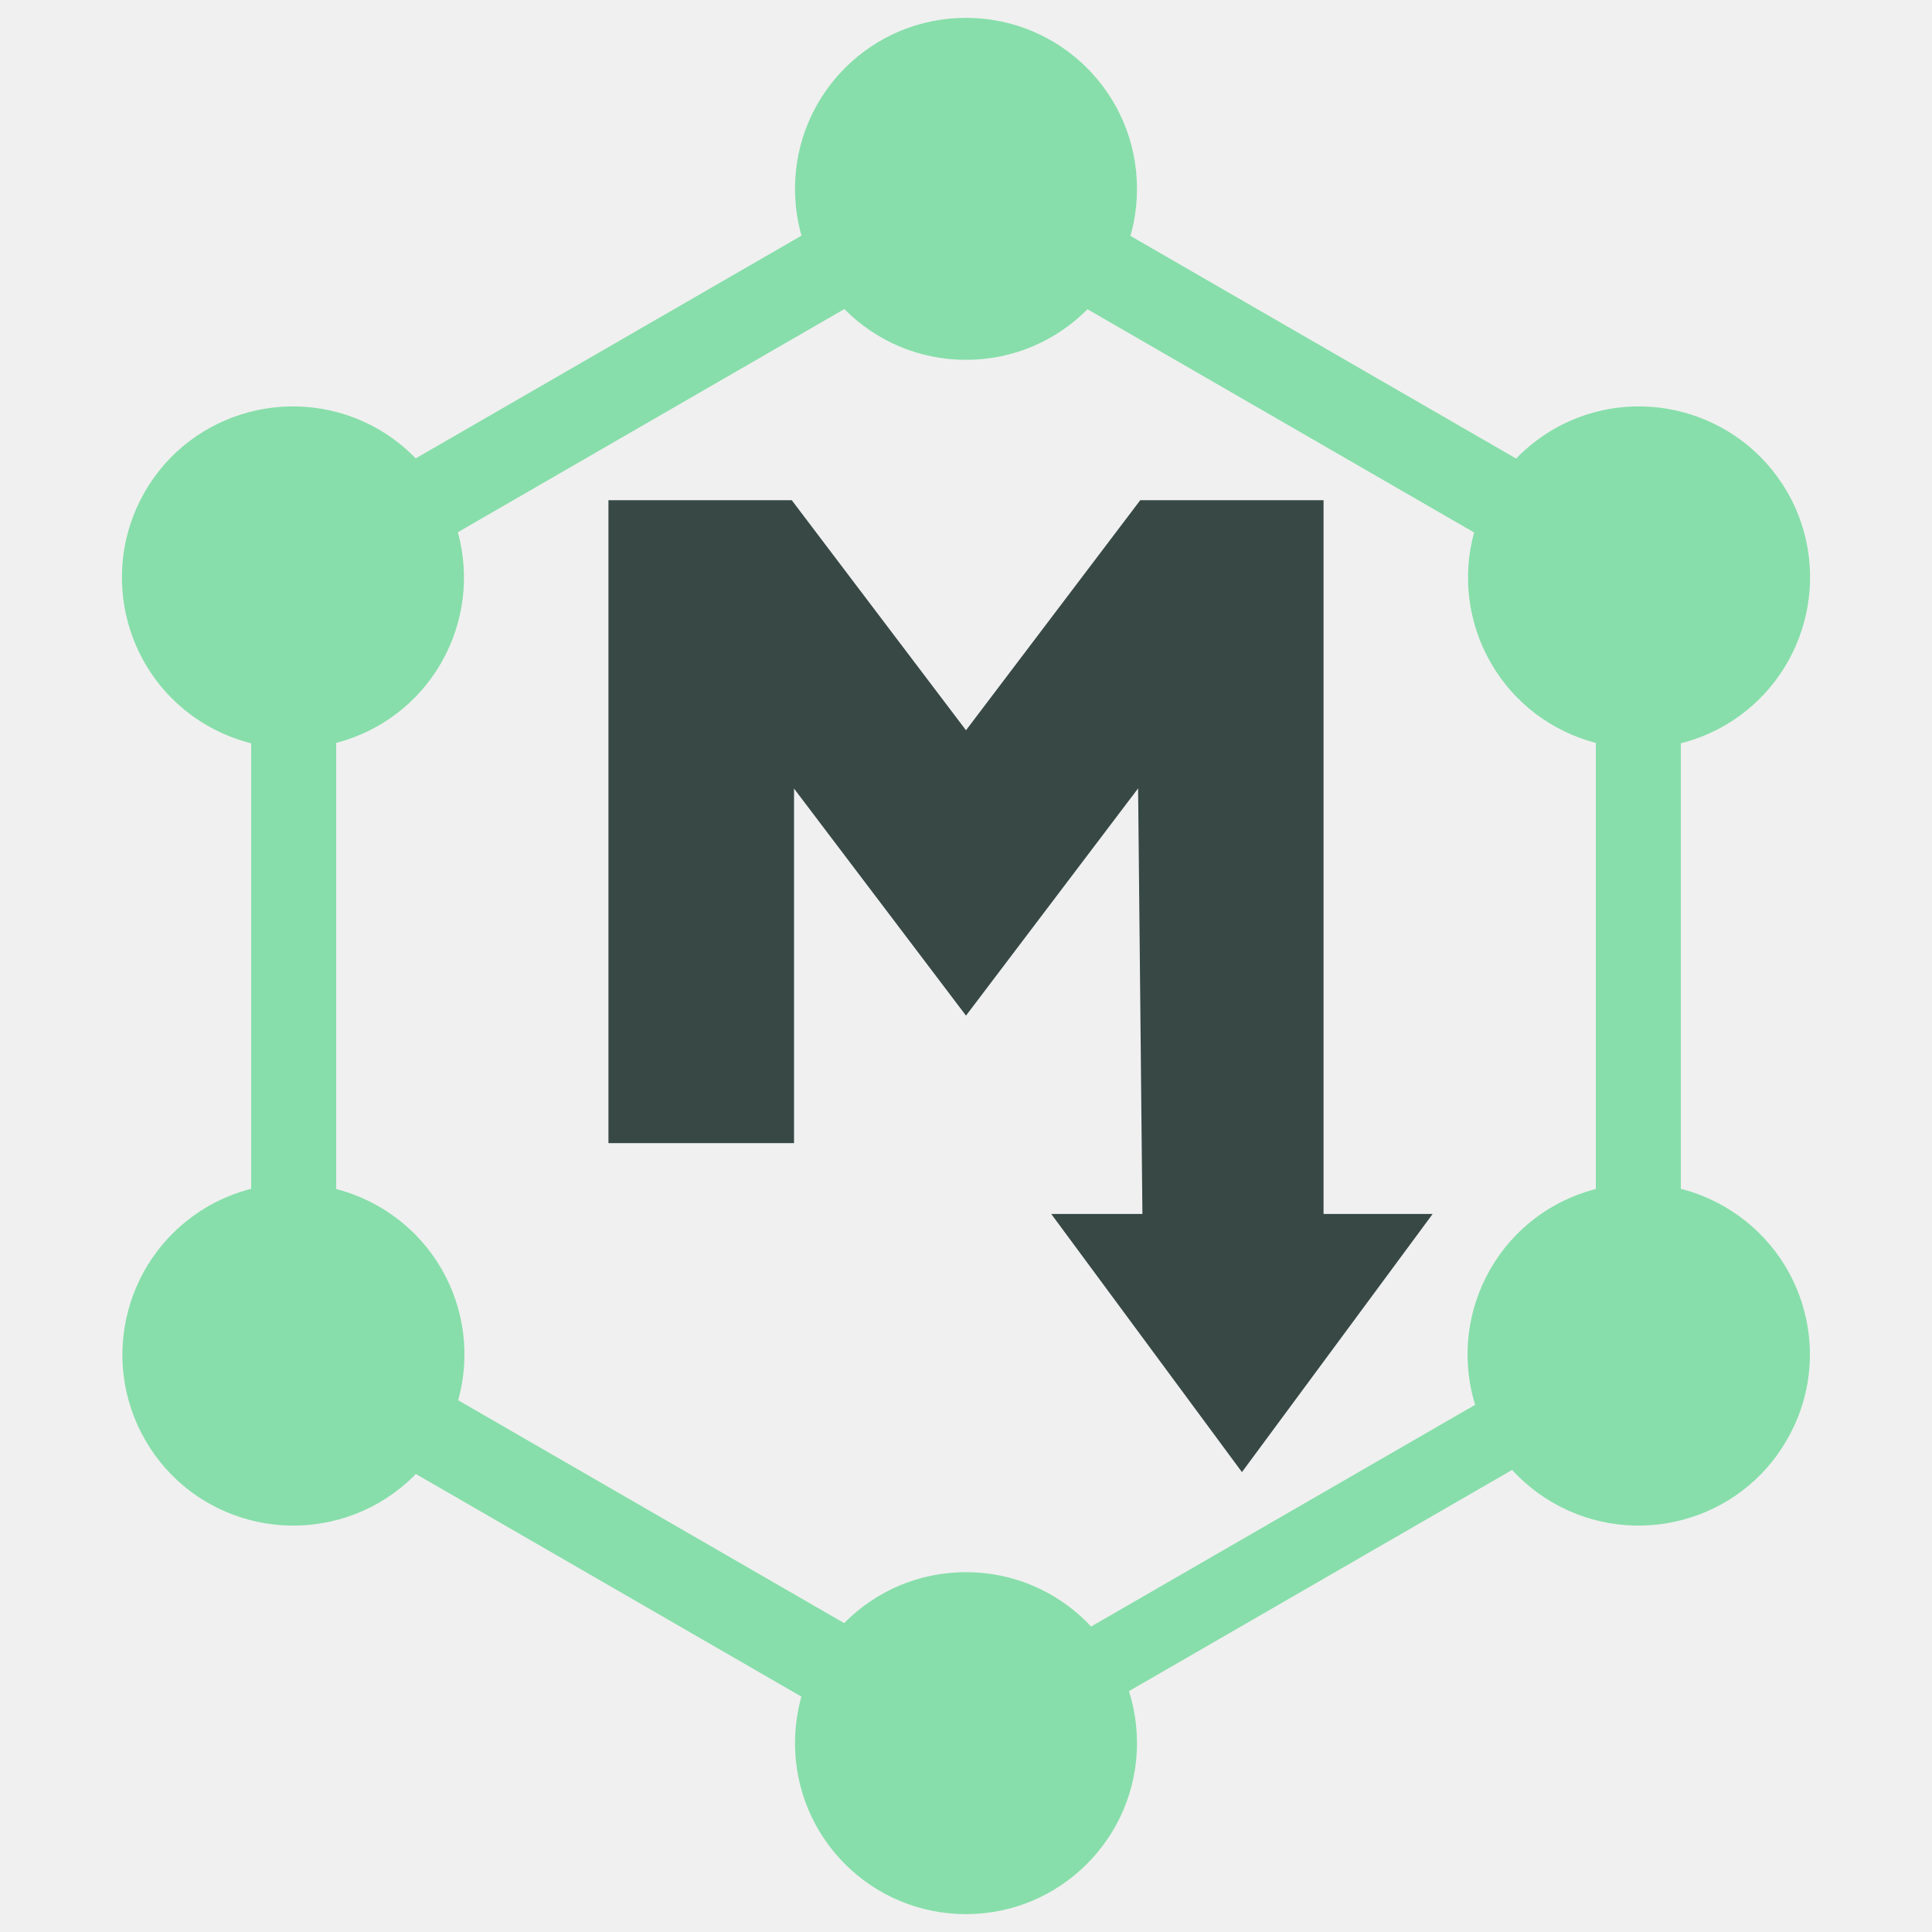
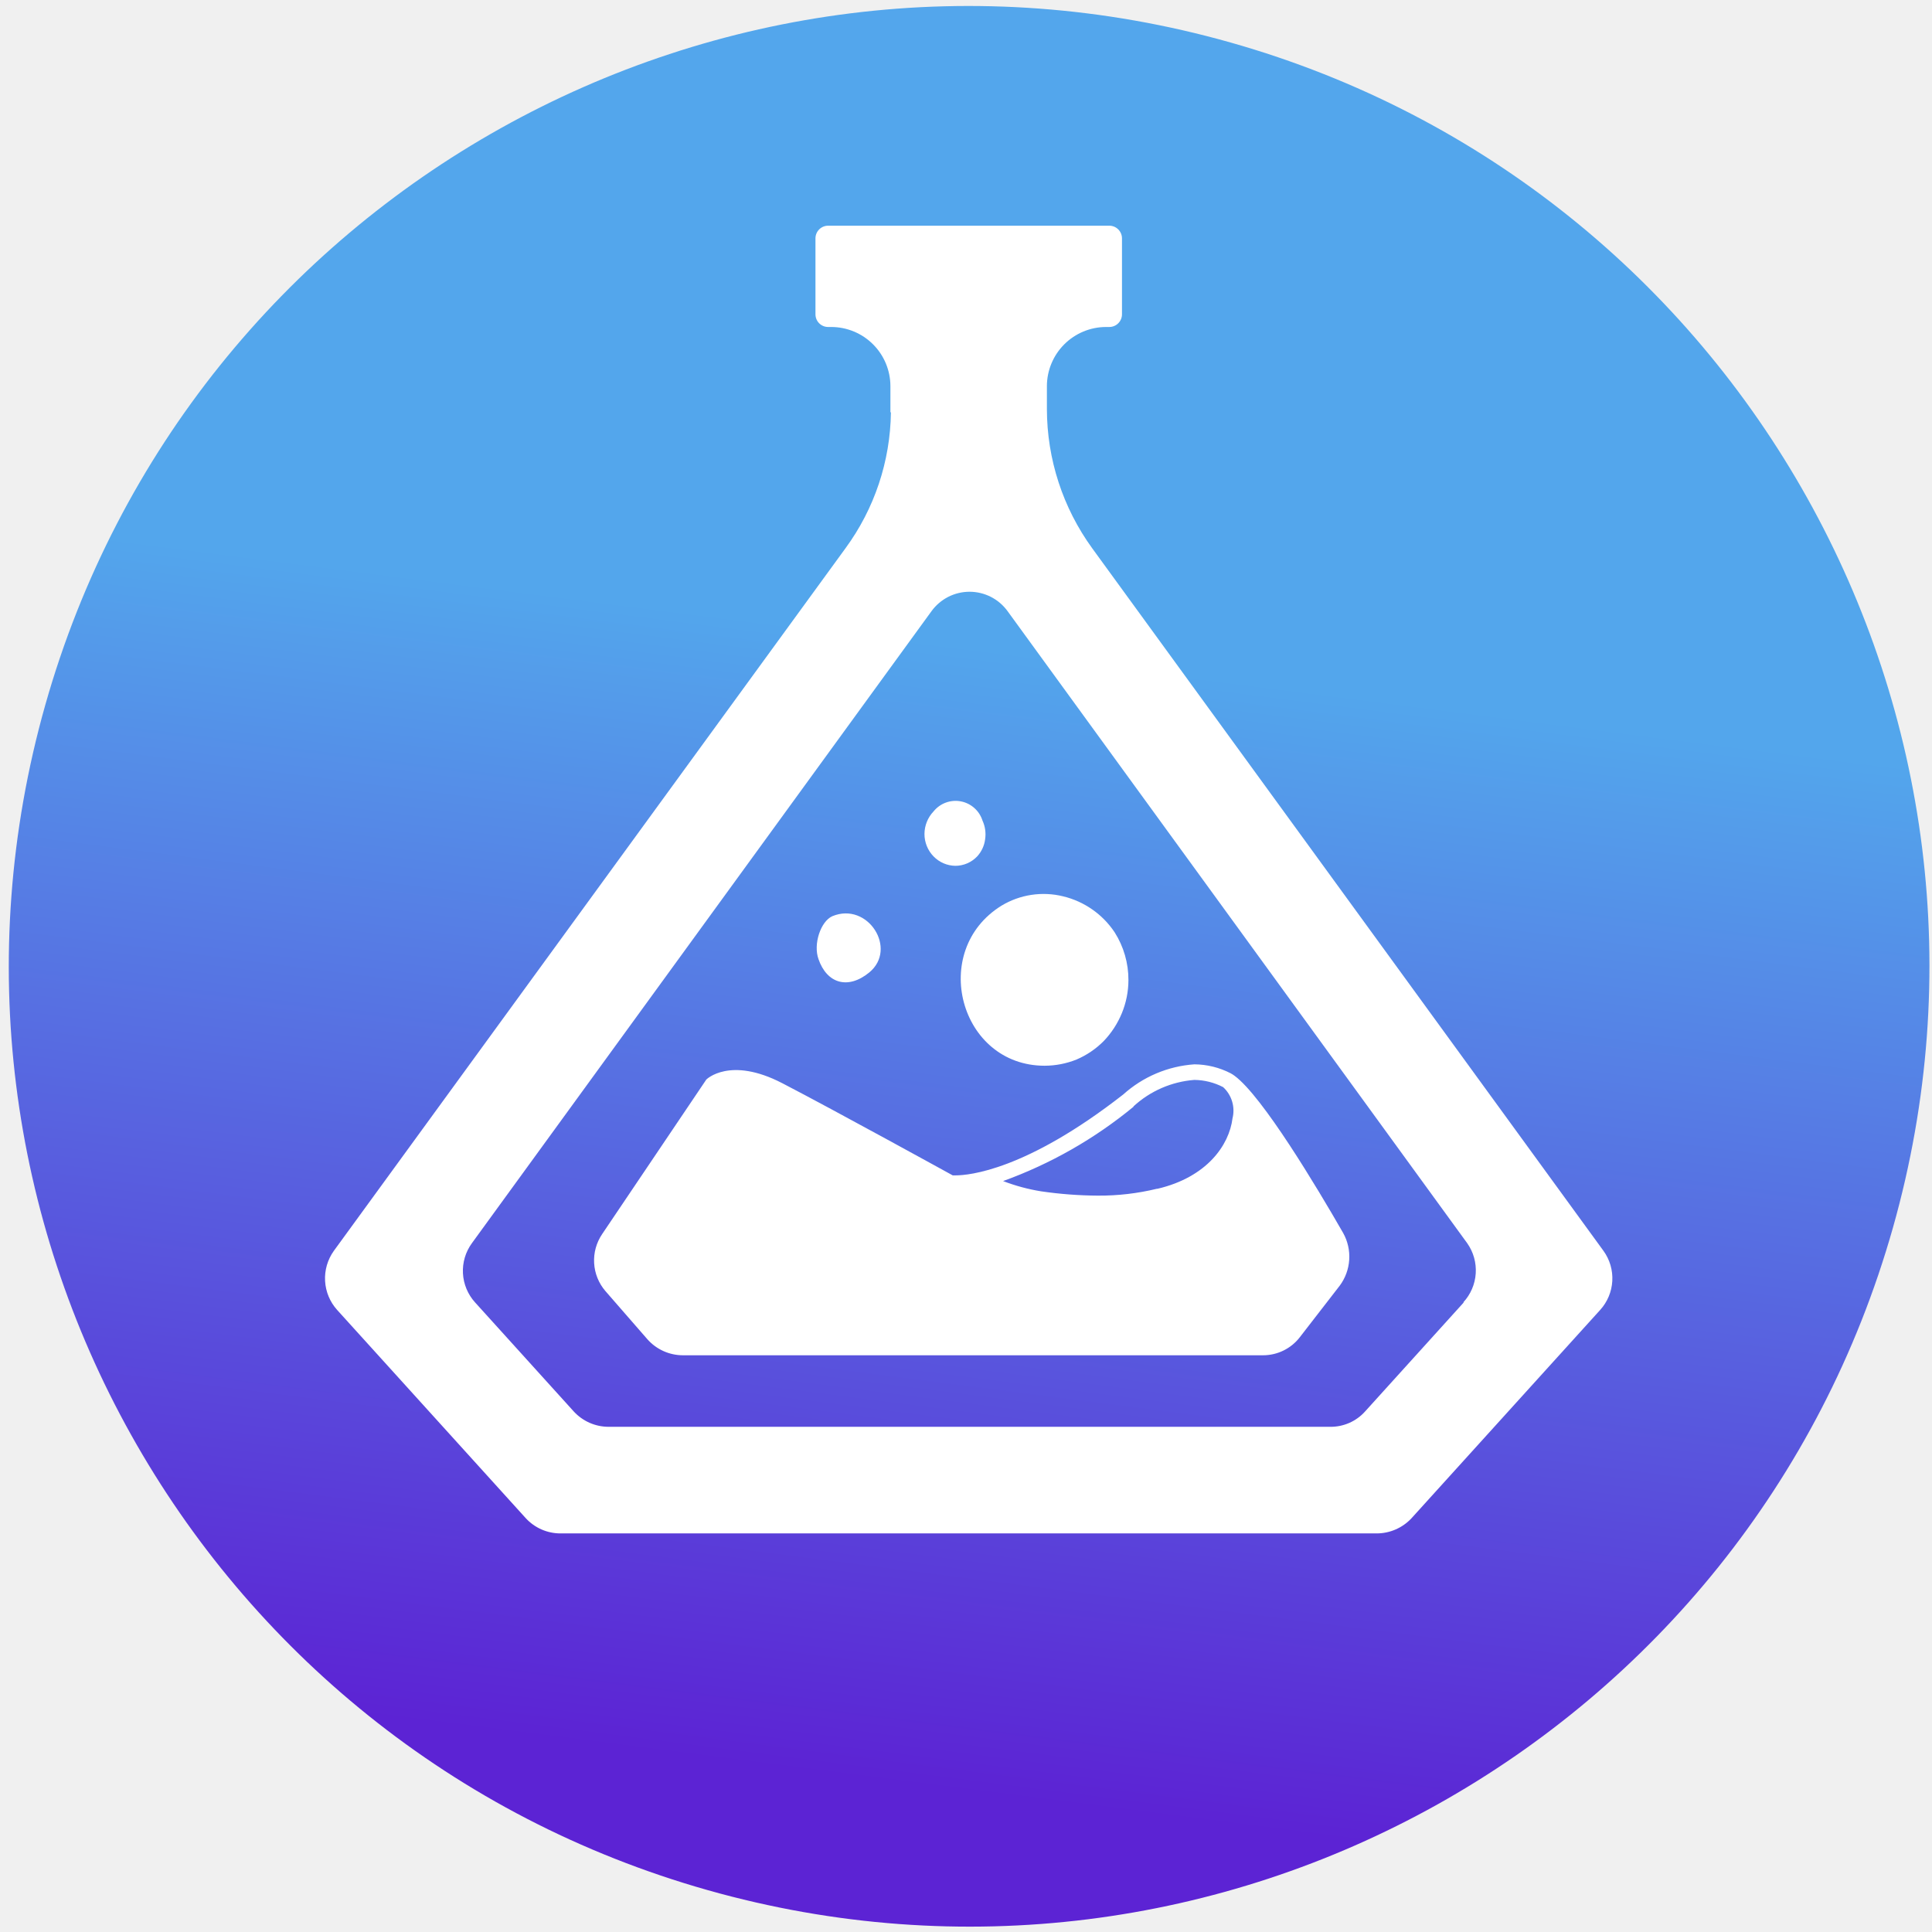
- <svg xmlns="http://www.w3.org/2000/svg" xml:space="preserve" enable-background="new 0 0 400 400" viewBox="0 0 400 400" y="0px" x="0px" id="GraphQL_Logo" version="1.1">
-   <defs id="defs1107" />
-   <g id="g1102">
-     <g style="fill:#374845;stroke:#374845" id="g1734">
-       <path id="path1026" d="M 126.912,235.735 V 104.5 h 36.544 L 200,152.748 236.544,104.5 h 36.544 l 0,167.632 -35.441,-2.574 L 236.544,160.468 200,208.716 163.456,160.468 v 75.267 z" style="stroke-width:1.878;fill:#374845;stroke:#374845" />
-       <path id="path1026-7" d="m 257.132,303.599 -38.088,-51.555 c 76.176,0 0,0 76.176,0 z" style="stroke-width:1.408;fill:#374845;stroke:#374845" />
-     </g>
-     <g style="stroke:#87deaa;fill:#87deaa" id="g1726">
-       <g style="stroke:#87deaa;fill:#87deaa" id="g1052">
-         <g style="stroke:#87deaa;fill:#87deaa" id="g1050">
-           <rect style="stroke:#87deaa;fill:#87deaa" x="37.9" y="312.2" transform="matrix(-0.866 -0.5 0.5 -0.866 83.0693 663.3409)" fill="#E535AB" width="185" height="16.6" id="rect1048" />
-         </g>
-       </g>
-       <g style="stroke:#87deaa;fill:#87deaa" id="g1058">
-         <g style="stroke:#87deaa;fill:#87deaa" id="g1056">
-           <rect style="stroke:#87deaa;fill:#87deaa" x="177.1" y="71.1" transform="matrix(-0.866 -0.5 0.5 -0.866 463.3409 283.0693)" fill="#E535AB" width="185" height="16.6" id="rect1054" />
-         </g>
-       </g>
-       <g style="stroke:#87deaa;fill:#87deaa" id="g1064">
-         <g style="stroke:#87deaa;fill:#87deaa" id="g1062">
-           <rect style="stroke:#87deaa;fill:#87deaa" x="122.1" y="-13" transform="matrix(-0.5 -0.866 0.866 -0.5 126.7903 232.1221)" fill="#E535AB" width="16.6" height="185" id="rect1060" />
-         </g>
-       </g>
-       <g style="stroke:#87deaa;fill:#87deaa" id="g1076">
-         <g style="stroke:#87deaa;fill:#87deaa" id="g1074">
-           <rect style="stroke:#87deaa;fill:#87deaa" x="52.5" y="107.5" fill="#E535AB" width="16.6" height="185" id="rect1072" />
-         </g>
-       </g>
-       <g style="stroke:#87deaa;fill:#87deaa" id="g1082">
-         <g style="stroke:#87deaa;fill:#87deaa" id="g1080">
-           <rect style="stroke:#87deaa;fill:#87deaa" x="330.9" y="107.5" fill="#E535AB" width="16.6" height="185" id="rect1078" />
-         </g>
-       </g>
-       <g style="stroke:#87deaa;fill:#87deaa" id="g1088">
-         <g style="stroke:#87deaa;fill:#87deaa" id="g1086">
-           <rect style="stroke:#87deaa;fill:#87deaa" x="262.4" y="240.1" transform="matrix(-0.5 -0.866 0.866 -0.5 126.7953 714.2875)" fill="#E535AB" width="14.5" height="160.9" id="rect1084" />
-         </g>
-       </g>
-       <path style="stroke:#87deaa;fill:#87deaa" fill="#E535AB" d="M369.5,297.9c-9.6,16.7-31,22.4-47.7,12.8c-16.7-9.6-22.4-31-12.8-47.7c9.6-16.7,31-22.4,47.7-12.8   C373.5,259.9,379.2,281.2,369.5,297.9" id="path1090" />
-       <path style="stroke:#87deaa;fill:#87deaa" fill="#E535AB" d="M90.9,137c-9.6,16.7-31,22.4-47.7,12.8c-16.7-9.6-22.4-31-12.8-47.7c9.6-16.7,31-22.4,47.7-12.8   C94.8,99,100.5,120.3,90.9,137" id="path1092" />
-       <path style="stroke:#87deaa;fill:#87deaa" fill="#E535AB" d="M30.5,297.9c-9.6-16.7-3.9-38,12.8-47.7c16.7-9.6,38-3.9,47.7,12.8c9.6,16.7,3.9,38-12.8,47.7   C61.4,320.3,40.1,314.6,30.5,297.9" id="path1094" />
-       <path style="stroke:#87deaa;fill:#87deaa" fill="#E535AB" d="M309.1,137c-9.6-16.7-3.9-38,12.8-47.7c16.7-9.6,38-3.9,47.7,12.8c9.6,16.7,3.9,38-12.8,47.7   C340.1,159.4,318.7,153.7,309.1,137" id="path1096" />
-       <path style="stroke:#87deaa;fill:#87deaa" fill="#E535AB" d="M200,395.8c-19.3,0-34.9-15.6-34.9-34.9c0-19.3,15.6-34.9,34.9-34.9c19.3,0,34.9,15.6,34.9,34.9   C234.9,380.1,219.3,395.8,200,395.8" id="path1098" />
-       <path style="stroke:#87deaa;fill:#87deaa" fill="#E535AB" d="M200,74c-19.3,0-34.9-15.6-34.9-34.9c0-19.3,15.6-34.9,34.9-34.9c19.3,0,34.9,15.6,34.9,34.9   C234.9,58.4,219.3,74,200,74" id="path1100" />
-     </g>
-     <path id="path1730" d="m 194.941,395.242 c -13.956,-1.998 -26.086,-13.45 -28.91,-27.294 -0.765,-3.749 -0.765,-10.307 -0.001,-14.005 0.325,-1.572 0.455,-2.991 0.29,-3.154 -0.366,-0.358 -79.913,-46.299 -80.168,-46.299 -0.099,0 -1.113,0.799 -2.252,1.775 -4.332,3.71 -9.403,6.438 -14.572,7.838 -4.381,1.187 -12.734,1.19 -17.096,0.007 -12.173,-3.303 -21.259,-12.158 -24.856,-24.222 -1.364,-4.574 -1.612,-11.37 -0.595,-16.284 2.474,-11.952 11.322,-22.087 22.637,-25.928 l 3.184,-1.081 -0.093,-46.624 -0.093,-46.624 -2.692,-0.907 C 25.431,144.26 18.014,113.808 35.823,95.366 42.403,88.552 51.078,84.947 60.872,84.958 c 8.671,0.01 16.674,3.121 23.252,9.038 l 1.929,1.735 39.983,-23.064 c 21.991,-12.685 40.118,-23.184 40.284,-23.33 0.165,-0.146 0.032,-1.565 -0.296,-3.155 -0.76,-3.679 -0.773,-10.5 -0.028,-14.025 2.926,-13.833 13.815,-24.535 27.606,-27.132 4.366,-0.822 11.259,-0.573 15.432,0.557 11.537,3.125 21.195,12.708 24.462,24.275 1.139,4.031 1.396,11.619 0.54,15.929 -0.366,1.842 -0.506,3.38 -0.323,3.556 0.176,0.171 17.858,10.432 39.292,22.803 21.434,12.371 39.425,22.759 39.98,23.085 0.992,0.583 1.036,0.568 2.574,-0.893 4.655,-4.422 10.374,-7.389 17.005,-8.822 3.455,-0.747 9.924,-0.726 13.603,0.043 13.784,2.882 24.356,13.424 27.173,27.097 0.752,3.651 0.752,10.167 0,13.818 -2.485,12.06 -11.321,22.032 -23.011,25.968 l -2.692,0.907 -0.093,46.643 -0.093,46.643 2.115,0.655 c 8.965,2.777 16.735,9.493 20.88,18.046 2.388,4.927 3.148,7.998 3.376,13.633 0.149,3.693 0.049,5.527 -0.432,7.899 -2.074,10.236 -8.515,19.068 -17.51,24.012 -8.686,4.774 -19.192,5.539 -28.656,2.085 -4.546,-1.659 -8.425,-4.125 -12.491,-7.941 l -1.654,-1.552 -39.89,23.055 c -36.206,20.926 -39.885,23.138 -39.839,23.947 0.028,0.49 0.337,2.298 0.686,4.017 0.927,4.556 0.615,11.508 -0.717,15.993 -4.943,16.64 -21.315,27.203 -38.377,24.76 z m 71.382,-81.004 39.847,-23.004 -0.668,-2.802 c -3.284,-13.782 2.405,-28.636 13.975,-36.493 2.641,-1.794 7.531,-4.164 9.869,-4.784 l 1.562,-0.414 v -46.815 -46.815 l -1.11,-0.222 c -2.228,-0.446 -6.832,-2.624 -9.938,-4.701 -7.402,-4.951 -12.605,-12.746 -14.522,-21.755 -0.703,-3.306 -0.683,-10.221 0.041,-13.725 0.316,-1.529 0.523,-2.828 0.46,-2.885 -0.388,-0.355 -80.556,-46.509 -80.785,-46.509 -0.155,0 -0.597,0.351 -0.983,0.78 -1.346,1.499 -4.958,4.059 -7.964,5.644 -7.677,4.048 -16.747,5.096 -25.089,2.9 -3.648,-0.961 -10.025,-4.257 -12.824,-6.629 -1.391,-1.179 -2.732,-2.293 -2.979,-2.476 -0.305,-0.225 -13.338,7.102 -40.485,22.758 -22.02,12.699 -40.17,23.207 -40.335,23.352 -0.165,0.144 -0.041,1.626 0.276,3.294 2.185,11.516 -1.392,23.027 -9.713,31.259 -4.302,4.256 -9.485,7.235 -15.723,9.035 -0.365,0.105 -0.46,9.776 -0.46,46.768 v 46.636 l 2.114,0.662 c 5.539,1.734 10.222,4.577 14.369,8.725 4.646,4.646 7.445,9.576 9.147,16.111 1.154,4.431 1.287,11.205 0.302,15.379 -0.349,1.48 -0.578,2.742 -0.508,2.805 0.07,0.062 18.211,10.552 40.314,23.311 l 40.187,23.198 3.196,-2.595 c 3.687,-2.994 9.107,-5.806 13.49,-6.997 4.349,-1.182 12.707,-1.182 17.096,0.001 5.914,1.594 11.75,4.87 15.433,8.663 0.905,0.932 1.852,1.616 2.103,1.52 0.252,-0.097 18.389,-10.527 40.305,-23.179 z" style="display:inline;fill:#87deaa;fill-opacity:1;stroke:#87deaa;stroke-width:0.368;stop-color:#000000" />
-   </g>
+ <svg xmlns="http://www.w3.org/2000/svg" width="214" height="214" viewBox="0 0 214 214" fill="none">
+   <path d="M136.312 4.711C79.801 -11.287 21.02 21.556 5.021 78.067C-10.977 134.579 21.866 193.36 78.377 209.359C134.889 225.357 193.67 192.514 209.669 136.002C225.667 79.491 192.824 20.709 136.312 4.711Z" fill="url(#paint0_linear_609_4505)" />
+   <path fill-rule="evenodd" clip-rule="evenodd" d="M103.41 89.873C102.767 90.546 102.406 91.439 102.4 92.369C102.397 93.302 102.76 94.198 103.41 94.865C104.045 95.517 104.912 95.891 105.822 95.903C106.273 95.902 106.719 95.809 107.134 95.631C107.548 95.452 107.922 95.192 108.234 94.865C108.718 94.341 109.027 93.68 109.117 92.972C109.227 92.262 109.124 91.535 108.823 90.883C108.651 90.345 108.336 89.864 107.913 89.491C107.49 89.117 106.973 88.865 106.418 88.762C105.863 88.658 105.29 88.707 104.761 88.903C104.231 89.098 103.764 89.434 103.41 89.873" fill="white" />
+   <path fill-rule="evenodd" clip-rule="evenodd" d="M110.926 100.321C102.877 105.313 106.298 118.047 115.708 118.047C116.919 118.044 118.118 117.811 119.242 117.36C120.37 116.878 121.394 116.183 122.257 115.312C123.112 114.418 123.792 113.371 124.263 112.227C124.741 111.066 124.989 109.823 124.992 108.567C125 106.69 124.469 104.85 123.463 103.266C122.13 101.267 120.092 99.844 117.756 99.283C116.605 98.999 115.409 98.944 114.238 99.122C113.066 99.3 111.94 99.707 110.926 100.321" fill="white" />
+   <path fill-rule="evenodd" clip-rule="evenodd" d="M92.191 101.485C90.901 102.06 90.059 104.584 90.662 106.239C91.588 108.931 93.916 109.647 96.272 107.725C99.469 105.117 96.132 99.844 92.191 101.485Z" fill="white" />
+   <path d="M148.776 136.572C145.845 131.467 139.857 121.469 136.758 119.169C136.62 119.065 136.474 118.972 136.323 118.888C135.079 118.244 133.7 117.903 132.298 117.892C129.372 118.093 126.597 119.268 124.417 121.23C113.647 129.644 107.308 130.191 105.85 130.191H105.527C105.527 130.191 92.471 122.997 86.651 119.982C80.832 116.967 78.237 119.575 78.237 119.575L66.696 136.698C66.055 137.644 65.744 138.775 65.81 139.915C65.876 141.056 66.315 142.143 67.061 143.009L71.716 148.352C72.211 148.908 72.818 149.354 73.497 149.658C74.176 149.963 74.912 150.12 75.657 150.119H139.885C140.676 150.121 141.457 149.942 142.167 149.594C142.877 149.247 143.497 148.74 143.98 148.113L148.398 142.406C149.016 141.573 149.38 140.58 149.447 139.545C149.515 138.51 149.281 137.478 148.776 136.572V136.572ZM125.553 122.548C127.408 120.841 129.784 119.809 132.298 119.617C133.407 119.631 134.498 119.905 135.482 120.417C135.951 120.847 136.295 121.396 136.477 122.006C136.66 122.616 136.674 123.263 136.519 123.881C136.155 126.812 133.715 130.387 128.203 131.678H128.133C126.003 132.193 123.818 132.447 121.626 132.435C119.514 132.424 117.406 132.264 115.316 131.958C113.878 131.726 112.468 131.345 111.109 130.822C116.358 128.923 121.244 126.139 125.553 122.59V122.548Z" fill="white" />
+   <path fill-rule="evenodd" clip-rule="evenodd" d="M98.684 45.671C98.617 51.093 96.857 56.36 93.649 60.732L36.98 138.549C36.285 139.519 35.942 140.697 36.008 141.888C36.074 143.079 36.546 144.212 37.344 145.098L58.24 168.167C58.73 168.7 59.327 169.125 59.991 169.415C60.655 169.704 61.372 169.853 62.096 169.85H152.492C153.216 169.848 153.932 169.698 154.595 169.409C155.259 169.119 155.855 168.697 156.349 168.167L177.244 145.098C178.047 144.214 178.522 143.081 178.588 141.889C178.655 140.696 178.309 139.517 177.609 138.549L120.981 60.732C117.724 56.248 115.967 50.849 115.961 45.306V42.768C115.965 41.032 116.656 39.368 117.883 38.141C119.11 36.914 120.774 36.223 122.51 36.219H122.874C123.246 36.219 123.603 36.071 123.866 35.808C124.129 35.545 124.277 35.188 124.277 34.816V26.402C124.277 26.03 124.129 25.674 123.866 25.411C123.603 25.148 123.246 25 122.874 25H91.728C91.356 25 90.999 25.148 90.736 25.411C90.473 25.674 90.326 26.03 90.326 26.402V34.816C90.326 35.188 90.473 35.545 90.736 35.808C90.999 36.071 91.356 36.219 91.728 36.219H92.079C93.814 36.223 95.478 36.914 96.705 38.141C97.933 39.368 98.624 41.032 98.628 42.768V45.671H98.684ZM162.141 144.257L151.202 156.345C150.717 156.886 150.122 157.316 149.457 157.609C148.792 157.901 148.072 158.049 147.346 158.042H67.411C66.686 158.041 65.969 157.89 65.305 157.598C64.641 157.306 64.045 156.879 63.555 156.345L52.616 144.257C51.815 143.371 51.343 142.237 51.279 141.045C51.215 139.852 51.564 138.674 52.266 137.708L103.185 67.688C103.668 67.025 104.301 66.485 105.032 66.112C105.763 65.74 106.572 65.546 107.392 65.546C108.213 65.546 109.022 65.74 109.753 66.112C110.484 66.485 111.117 67.025 111.6 67.688L162.519 137.708C163.208 138.684 163.54 139.867 163.461 141.059C163.382 142.251 162.896 143.38 162.085 144.257H162.141Z" fill="white" />
+   <defs>
+     <linearGradient id="paint0_linear_609_4505" x1="-31.494" y1="53.812" x2="-47.461" y2="178.858" gradientUnits="userSpaceOnUse">
+       <stop stop-color="#53A6EC" />
+       <stop offset="1" stop-color="#5C23D4" />
+     </linearGradient>
+   </defs>
</svg>
